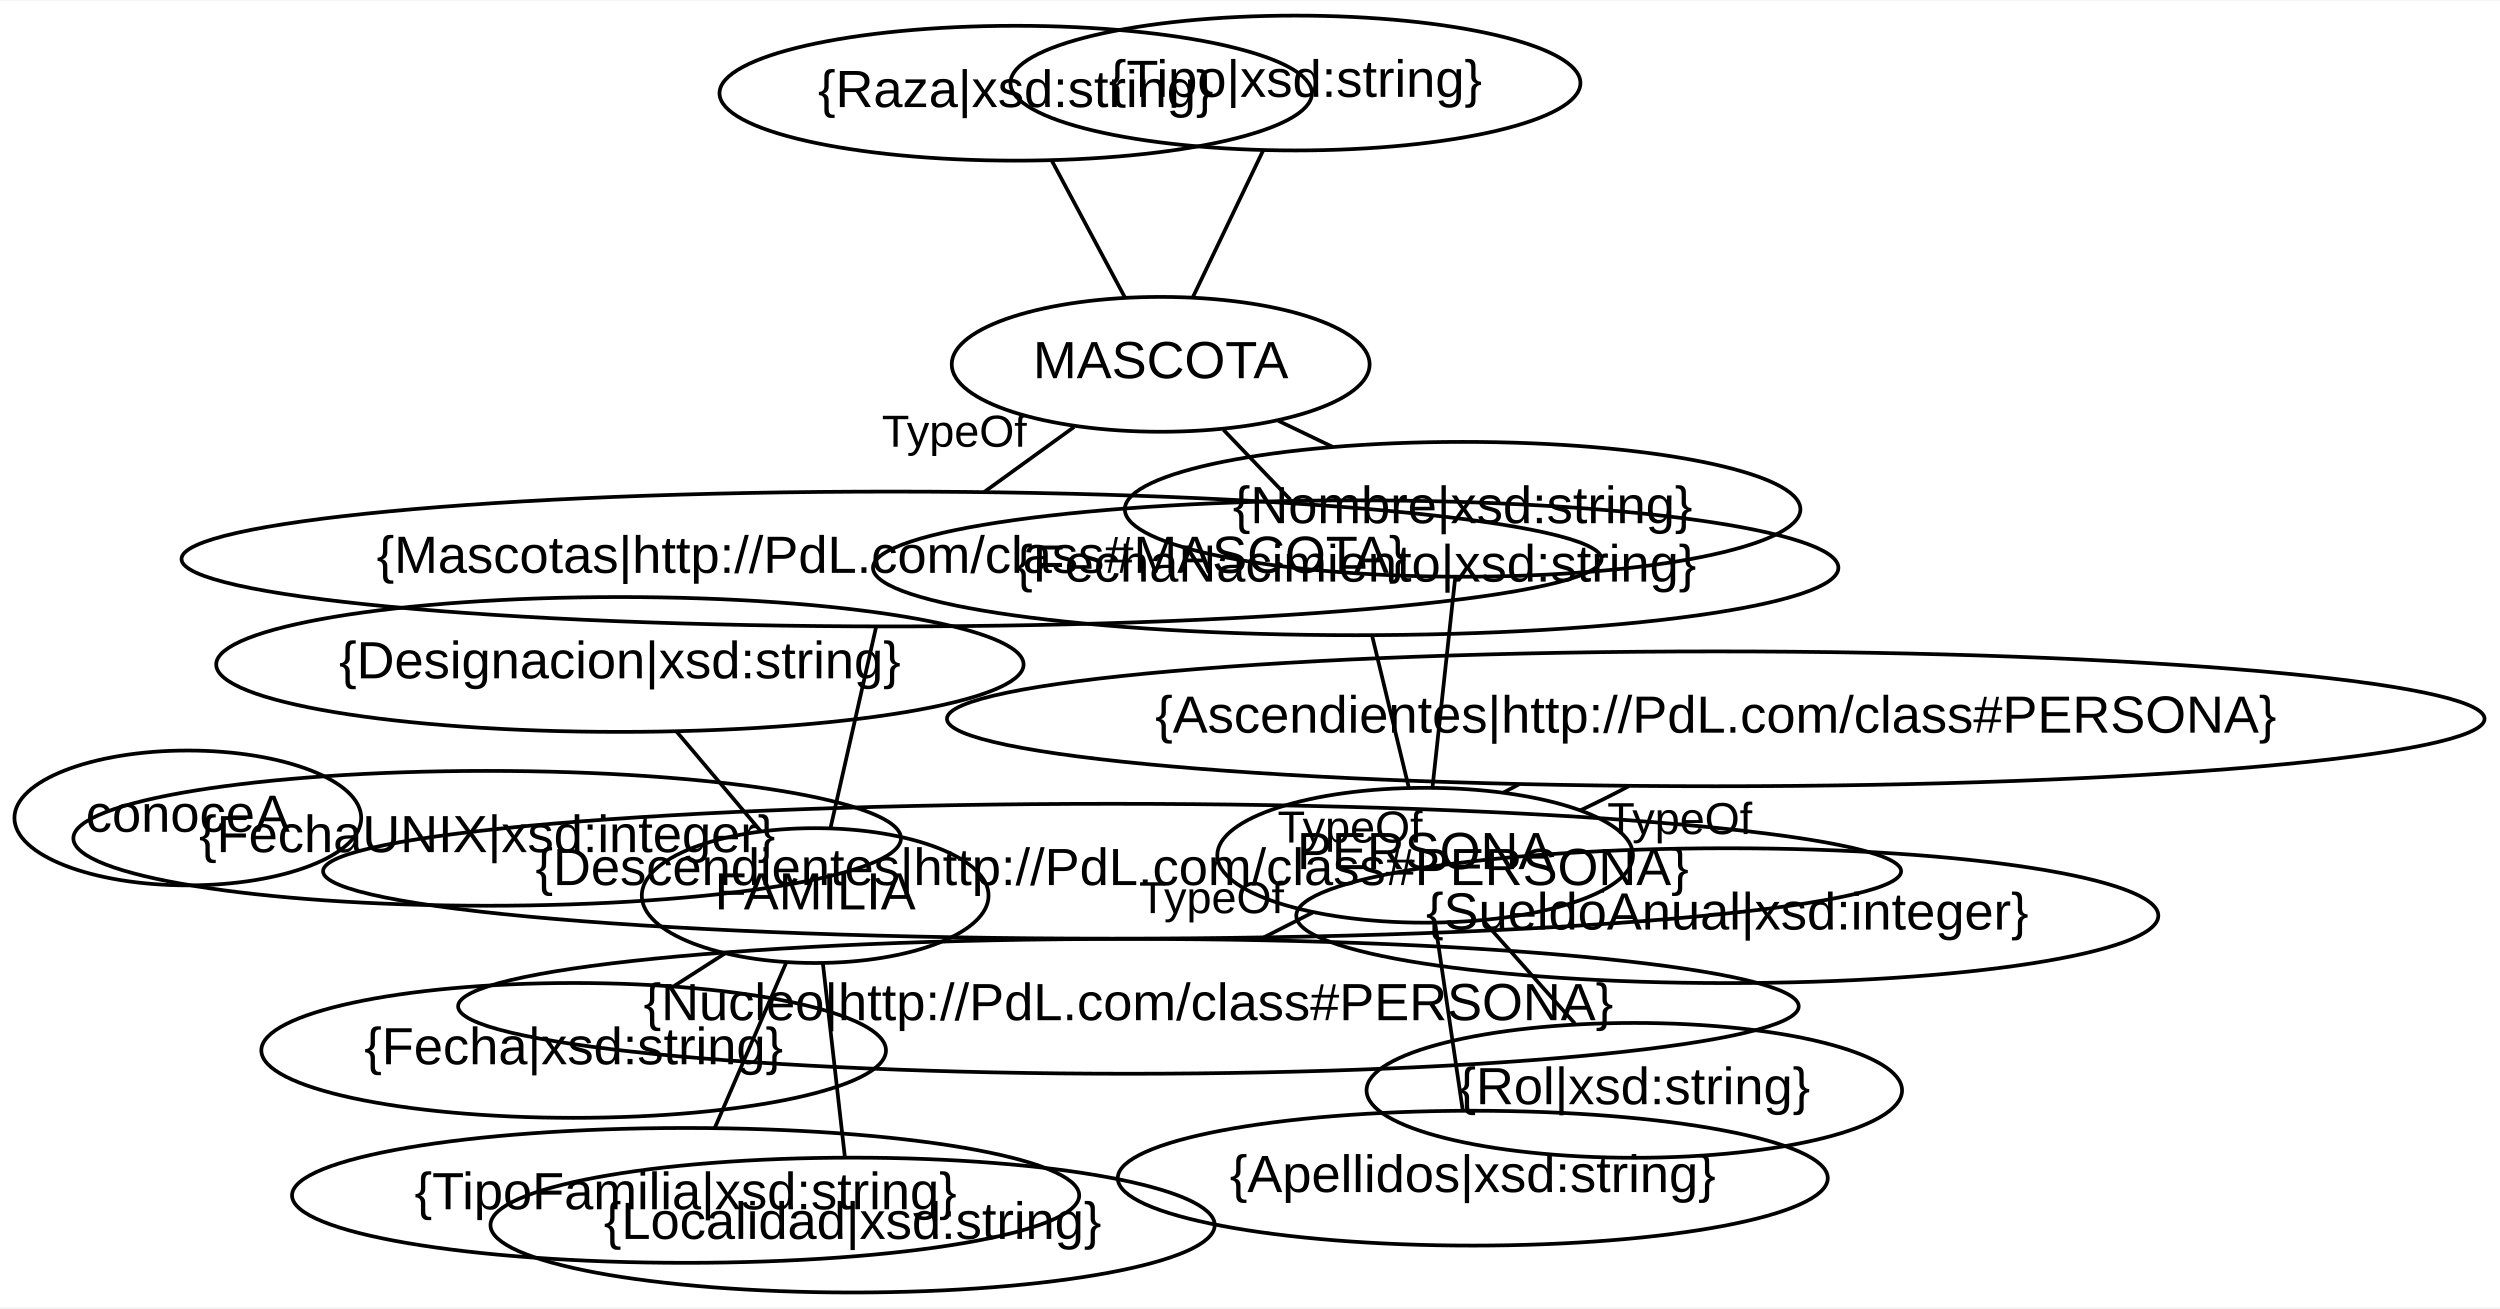
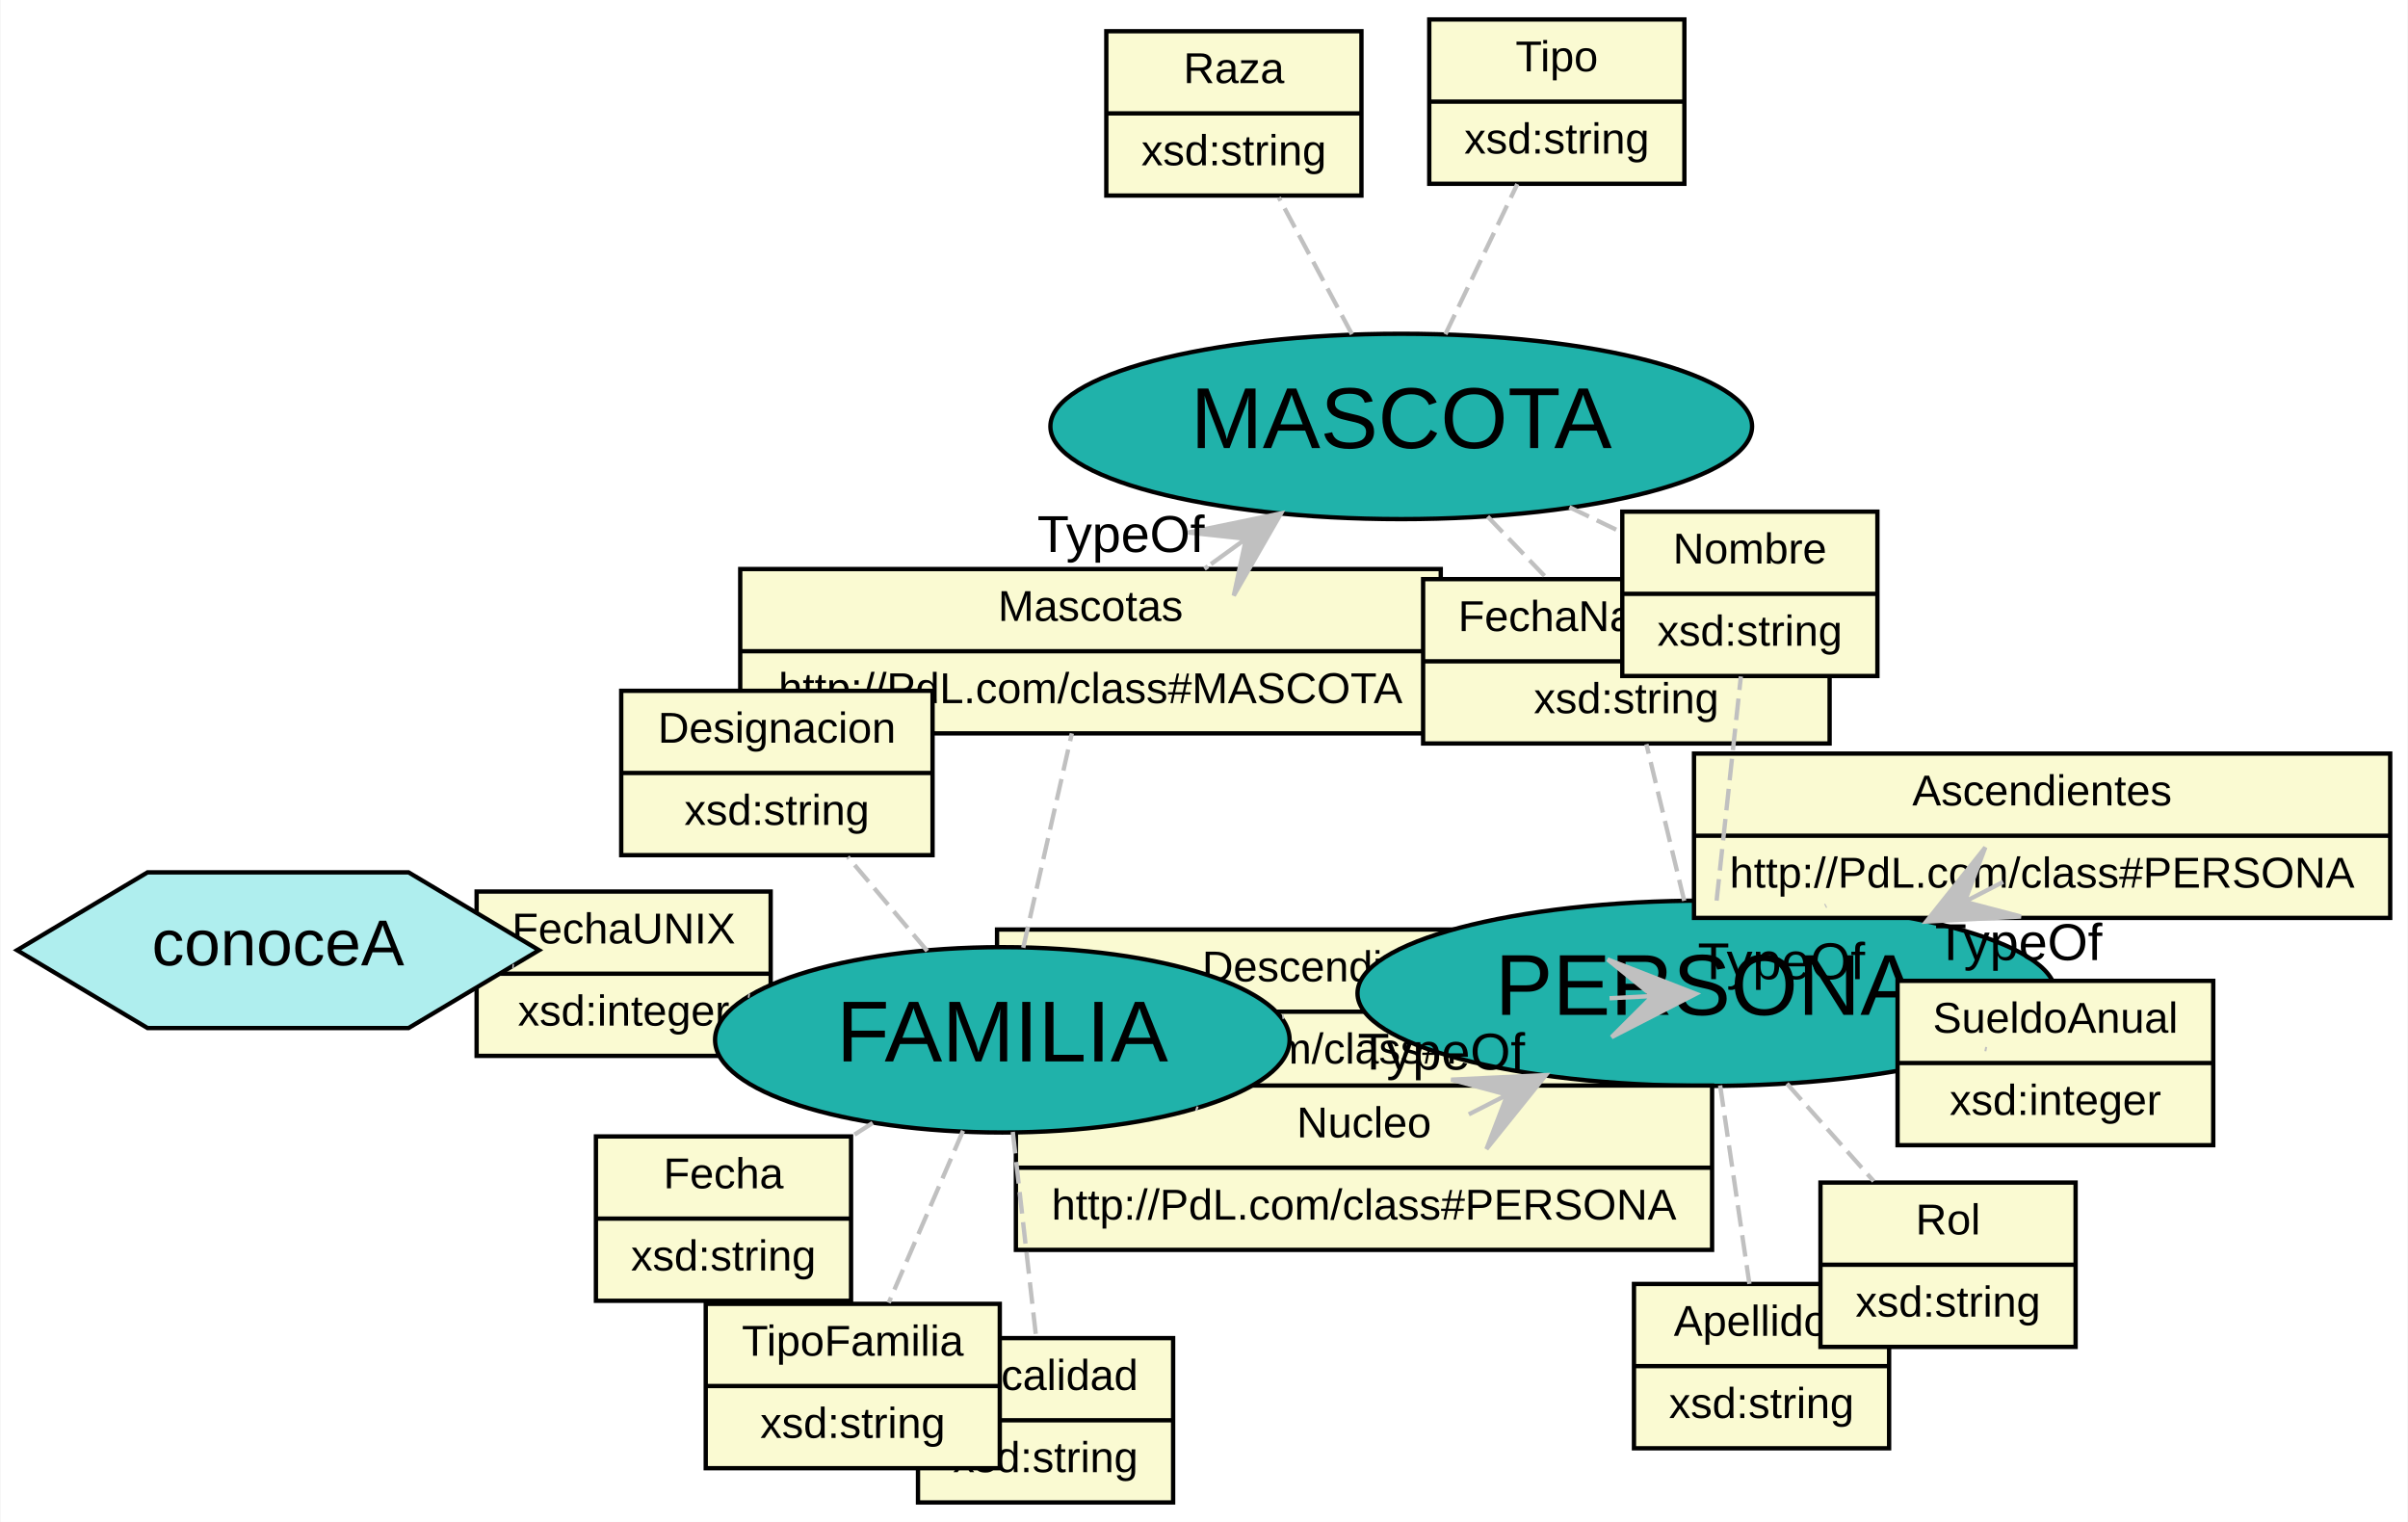
- <svg xmlns="http://www.w3.org/2000/svg" width="667pt" height="349pt" viewBox="0.00 0.00 667.47 348.91">
-   <g id="graph0" class="graph" transform="scale(1 1) rotate(0) translate(4 344.9125)">
-     <polygon fill="#ffffff" stroke="transparent" points="-4,4 -4,-344.913 663.471,-344.913 663.471,4 -4,4" />
+ <svg xmlns="http://www.w3.org/2000/svg" width="557pt" height="352pt" viewBox="0.00 0.00 556.62 351.91">
+   <g id="graph0" class="graph" transform="scale(1 1) rotate(0) translate(4 347.9125)">
+     <polygon fill="#ffffff" stroke="transparent" points="-4,4 -4,-347.913 552.622,-347.913 552.622,4 -4,4" />
    <g id="node1" class="node">
-       <ellipse fill="none" stroke="#000000" cx="389.209" cy="-30.524" rx="94.783" ry="18" />
-       <text text-anchor="middle" x="389.209" y="-26.824" font-family="Arial" font-size="14.00" fill="#000000">{Apellidos|xsd:string}</text>
+       <polygon fill="#fafad2" stroke="#000000" points="373.742,-13.024 373.742,-51.024 432.742,-51.024 432.742,-13.024 373.742,-13.024" />
+       <text text-anchor="middle" x="403.242" y="-39.024" font-family="Arial" font-size="10.00" fill="#000000">Apellidos</text>
+       <polyline fill="none" stroke="#000000" points="373.742,-32.024 432.742,-32.024 " />
+       <text text-anchor="middle" x="403.242" y="-20.024" font-family="Arial" font-size="10.00" fill="#000000">xsd:string</text>
    </g>
    <g id="node2" class="node">
-       <ellipse fill="none" stroke="#000000" cx="234.028" cy="-195.832" rx="189.567" ry="18" />
-       <text text-anchor="middle" x="234.028" y="-192.132" font-family="Arial" font-size="14.00" fill="#000000">{Mascotas|http://PdL.com/class#MASCOTA}</text>
+       <polygon fill="#fafad2" stroke="#000000" points="167.061,-178.332 167.061,-216.332 329.061,-216.332 329.061,-178.332 167.061,-178.332" />
+       <text text-anchor="middle" x="248.061" y="-204.332" font-family="Arial" font-size="10.00" fill="#000000">Mascotas</text>
+       <polyline fill="none" stroke="#000000" points="167.061,-197.332 329.061,-197.332 " />
+       <text text-anchor="middle" x="248.061" y="-185.332" font-family="Arial" font-size="10.00" fill="#000000">http://PdL.com/class#MASCOTA</text>
    </g>
    <g id="node18" class="node">
-       <ellipse fill="none" stroke="#000000" cx="305.888" cy="-247.806" rx="55.79" ry="18" />
-       <text text-anchor="middle" x="305.888" y="-244.106" font-family="Arial" font-size="14.00" fill="#000000">MASCOTA</text>
+       <ellipse fill="#20b2aa" stroke="#000000" cx="319.921" cy="-249.306" rx="81.135" ry="21.429" />
+       <text text-anchor="middle" x="319.921" y="-244.306" font-family="Arial" font-size="20.00" fill="#000000">MASCOTA</text>
    </g>
    <g id="edge20" class="edge">
-       <path fill="none" stroke="#000000" d="M258.758,-213.718C266.553,-219.356 275.13,-225.559 282.805,-231.111" />
-       <text text-anchor="middle" x="250.782" y="-225.815" font-family="Arial" font-size="12.00" fill="#000000">TypeOf</text>
+       <path fill="none" stroke="#c0c0c0" stroke-dasharray="1,5" d="M274.411,-216.39C274.861,-216.716 275.314,-217.043 275.769,-217.372" />
+       <polygon fill="#c0c0c0" stroke="#c0c0c0" points="292.125,-229.202 270.645,-224.774 284.022,-223.342 275.919,-217.481 275.919,-217.481 275.919,-217.481 284.022,-223.342 281.194,-210.189 292.125,-229.202 292.125,-229.202" />
+       <text text-anchor="middle" x="255.09" y="-220.281" font-family="Arial" font-size="12.00" fill="#000000">TypeOf</text>
    </g>
    <g id="node3" class="node">
-       <ellipse fill="none" stroke="#000000" cx="149.157" cy="-64.632" rx="83.386" ry="18" />
-       <text text-anchor="middle" x="149.157" y="-60.931" font-family="Arial" font-size="14.00" fill="#000000">{Fecha|xsd:string}</text>
+       <polygon fill="#fafad2" stroke="#000000" points="133.69,-47.132 133.69,-85.132 192.69,-85.132 192.69,-47.132 133.69,-47.132" />
+       <text text-anchor="middle" x="163.19" y="-73.132" font-family="Arial" font-size="10.00" fill="#000000">Fecha</text>
+       <polyline fill="none" stroke="#000000" points="133.69,-66.132 192.69,-66.132 " />
+       <text text-anchor="middle" x="163.19" y="-54.132" font-family="Arial" font-size="10.00" fill="#000000">xsd:string</text>
    </g>
    <g id="node4" class="node">
-       <ellipse fill="none" stroke="#000000" cx="357.952" cy="-193.495" rx="128.877" ry="18" />
-       <text text-anchor="middle" x="357.952" y="-189.795" font-family="Arial" font-size="14.00" fill="#000000">{FechaNacimiento|xsd:string}</text>
+       <polygon fill="#fafad2" stroke="#000000" points="324.984,-175.995 324.984,-213.995 418.984,-213.995 418.984,-175.995 324.984,-175.995" />
+       <text text-anchor="middle" x="371.984" y="-201.995" font-family="Arial" font-size="10.00" fill="#000000">FechaNacimiento</text>
+       <polyline fill="none" stroke="#000000" points="324.984,-194.995 418.984,-194.995 " />
+       <text text-anchor="middle" x="371.984" y="-182.995" font-family="Arial" font-size="10.00" fill="#000000">xsd:string</text>
    </g>
    <g id="node5" class="node">
-       <ellipse fill="none" stroke="#000000" cx="341.867" cy="-322.913" rx="76.087" ry="18" />
-       <text text-anchor="middle" x="341.867" y="-319.212" font-family="Arial" font-size="14.00" fill="#000000">{Tipo|xsd:string}</text>
+       <polygon fill="#fafad2" stroke="#000000" points="326.4,-305.413 326.4,-343.413 385.4,-343.413 385.4,-305.413 326.4,-305.413" />
+       <text text-anchor="middle" x="355.9" y="-331.413" font-family="Arial" font-size="10.00" fill="#000000">Tipo</text>
+       <polyline fill="none" stroke="#000000" points="326.4,-324.413 385.4,-324.413 " />
+       <text text-anchor="middle" x="355.9" y="-312.413" font-family="Arial" font-size="10.00" fill="#000000">xsd:string</text>
    </g>
    <g id="node6" class="node">
-       <ellipse fill="none" stroke="#000000" cx="292.916" cy="-112.474" rx="210.663" ry="18" />
-       <text text-anchor="middle" x="292.916" y="-108.774" font-family="Arial" font-size="14.00" fill="#000000">{Descendientes|http://PdL.com/class#PERSONA}</text>
+       <polygon fill="#fafad2" stroke="#000000" points="226.449,-94.974 226.449,-132.974 387.449,-132.974 387.449,-94.974 226.449,-94.974" />
+       <text text-anchor="middle" x="306.949" y="-120.974" font-family="Arial" font-size="10.00" fill="#000000">Descendientes</text>
+       <polyline fill="none" stroke="#000000" points="226.449,-113.974 387.449,-113.974 " />
+       <text text-anchor="middle" x="306.949" y="-101.974" font-family="Arial" font-size="10.00" fill="#000000">http://PdL.com/class#PERSONA</text>
    </g>
    <g id="node17" class="node">
-       <ellipse fill="none" stroke="#000000" cx="376.495" cy="-116.737" rx="55.491" ry="18" />
-       <text text-anchor="middle" x="376.495" y="-113.037" font-family="Arial" font-size="14.00" fill="#000000">PERSONA</text>
+       <ellipse fill="#20b2aa" stroke="#000000" cx="390.527" cy="-118.237" rx="80.721" ry="21.429" />
+       <text text-anchor="middle" x="390.527" y="-113.237" font-family="Arial" font-size="20.00" fill="#000000">PERSONA</text>
    </g>
    <g id="edge21" class="edge">
-       <path fill="none" stroke="#000000" d="M376.434,-116.734C376.454,-116.735 376.469,-116.735 376.48,-116.736" />
-       <text text-anchor="middle" x="356.457" y="-120.135" font-family="Arial" font-size="12.00" fill="#000000">TypeOf</text>
+       <path fill="none" stroke="#c0c0c0" stroke-dasharray="1,5" d="M387.747,-118.095C387.802,-118.098 387.857,-118.1 387.911,-118.103" />
+       <polygon fill="#c0c0c0" stroke="#c0c0c0" points="388.071,-118.111 367.634,-126.069 378.084,-117.596 368.097,-117.081 368.097,-117.081 368.097,-117.081 378.084,-117.596 368.561,-108.093 388.071,-118.111 388.071,-118.111" />
+       <text text-anchor="middle" x="407.829" y="-121.499" font-family="Arial" font-size="12.00" fill="#000000">TypeOf</text>
    </g>
    <g id="node7" class="node">
-       <ellipse fill="none" stroke="#000000" cx="267.187" cy="-320.193" rx="79.087" ry="18" />
-       <text text-anchor="middle" x="267.187" y="-316.493" font-family="Arial" font-size="14.00" fill="#000000">{Raza|xsd:string}</text>
+       <polygon fill="#fafad2" stroke="#000000" points="251.719,-302.693 251.719,-340.693 310.719,-340.693 310.719,-302.693 251.719,-302.693" />
+       <text text-anchor="middle" x="281.219" y="-328.693" font-family="Arial" font-size="10.00" fill="#000000">Raza</text>
+       <polyline fill="none" stroke="#000000" points="251.719,-321.693 310.719,-321.693 " />
+       <text text-anchor="middle" x="281.219" y="-309.693" font-family="Arial" font-size="10.00" fill="#000000">xsd:string</text>
    </g>
    <g id="node8" class="node">
-       <ellipse fill="none" stroke="#000000" cx="223.636" cy="-18" rx="96.683" ry="18" />
-       <text text-anchor="middle" x="223.636" y="-14.3" font-family="Arial" font-size="14.00" fill="#000000">{Localidad|xsd:string}</text>
+       <polygon fill="#fafad2" stroke="#000000" points="208.169,-.5 208.169,-38.5 267.169,-38.5 267.169,-.5 208.169,-.5" />
+       <text text-anchor="middle" x="237.669" y="-26.5" font-family="Arial" font-size="10.00" fill="#000000">Localidad</text>
+       <polyline fill="none" stroke="#000000" points="208.169,-19.5 267.169,-19.5 " />
+       <text text-anchor="middle" x="237.669" y="-7.5" font-family="Arial" font-size="10.00" fill="#000000">xsd:string</text>
    </g>
    <g id="node9" class="node">
-       <ellipse fill="none" stroke="#000000" cx="432.339" cy="-53.966" rx="71.487" ry="18" />
-       <text text-anchor="middle" x="432.339" y="-50.266" font-family="Arial" font-size="14.00" fill="#000000">{Rol|xsd:string}</text>
+       <polygon fill="#fafad2" stroke="#000000" points="416.871,-36.466 416.871,-74.466 475.871,-74.466 475.871,-36.466 416.871,-36.466" />
+       <text text-anchor="middle" x="446.371" y="-62.466" font-family="Arial" font-size="10.00" fill="#000000">Rol</text>
+       <polyline fill="none" stroke="#000000" points="416.871,-55.466 475.871,-55.466 " />
+       <text text-anchor="middle" x="446.371" y="-43.466" font-family="Arial" font-size="10.00" fill="#000000">xsd:string</text>
    </g>
    <g id="node10" class="node">
-       <ellipse fill="none" stroke="#000000" cx="457.168" cy="-100.608" rx="115.08" ry="18" />
-       <text text-anchor="middle" x="457.168" y="-96.908" font-family="Arial" font-size="14.00" fill="#000000">{SueldoAnual|xsd:integer}</text>
+       <polygon fill="#fafad2" stroke="#000000" points="434.7,-83.108 434.7,-121.108 507.7,-121.108 507.7,-83.108 434.7,-83.108" />
+       <text text-anchor="middle" x="471.2" y="-109.108" font-family="Arial" font-size="10.00" fill="#000000">SueldoAnual</text>
+       <polyline fill="none" stroke="#000000" points="434.7,-102.108 507.7,-102.108 " />
+       <text text-anchor="middle" x="471.2" y="-90.108" font-family="Arial" font-size="10.00" fill="#000000">xsd:integer</text>
    </g>
    <g id="node11" class="node">
-       <ellipse fill="none" stroke="#000000" cx="126.067" cy="-121.26" rx="110.48" ry="18" />
-       <text text-anchor="middle" x="126.067" y="-117.56" font-family="Arial" font-size="14.00" fill="#000000">{FechaUNIX|xsd:integer}</text>
+       <polygon fill="#fafad2" stroke="#000000" points="106.1,-103.76 106.1,-141.76 174.1,-141.76 174.1,-103.76 106.1,-103.76" />
+       <text text-anchor="middle" x="140.1" y="-129.76" font-family="Arial" font-size="10.00" fill="#000000">FechaUNIX</text>
+       <polyline fill="none" stroke="#000000" points="106.1,-122.76 174.1,-122.76 " />
+       <text text-anchor="middle" x="140.1" y="-110.76" font-family="Arial" font-size="10.00" fill="#000000">xsd:integer</text>
    </g>
    <g id="node12" class="node">
-       <ellipse fill="none" stroke="#000000" cx="297.275" cy="-76.403" rx="178.969" ry="18" />
-       <text text-anchor="middle" x="297.275" y="-72.703" font-family="Arial" font-size="14.00" fill="#000000">{Nucleo|http://PdL.com/class#PERSONA}</text>
+       <polygon fill="#fafad2" stroke="#000000" points="230.808,-58.903 230.808,-96.903 391.808,-96.903 391.808,-58.903 230.808,-58.903" />
+       <text text-anchor="middle" x="311.308" y="-84.903" font-family="Arial" font-size="10.00" fill="#000000">Nucleo</text>
+       <polyline fill="none" stroke="#000000" points="230.808,-77.903 391.808,-77.903 " />
+       <text text-anchor="middle" x="311.308" y="-65.903" font-family="Arial" font-size="10.00" fill="#000000">http://PdL.com/class#PERSONA</text>
    </g>
    <g id="edge22" class="edge">
-       <path fill="none" stroke="#000000" d="M332.252,-94.211C337.061,-96.659 341.961,-99.154 346.665,-101.549" />
-       <text text-anchor="middle" x="319.459" y="-101.28" font-family="Arial" font-size="12.00" fill="#000000">TypeOf</text>
+       <path fill="none" stroke="#c0c0c0" stroke-dasharray="1,5" d="M349.061,-97.125C349.151,-97.17 349.241,-97.216 349.33,-97.262" />
+       <polygon fill="#c0c0c0" stroke="#c0c0c0" points="353.368,-99.317 331.461,-98.263 344.456,-94.78 335.545,-90.243 335.545,-90.243 335.545,-90.243 344.456,-94.78 339.628,-82.222 353.368,-99.317 353.368,-99.317" />
+       <text text-anchor="middle" x="329.196" y="-100.593" font-family="Arial" font-size="12.00" fill="#000000">TypeOf</text>
    </g>
    <g id="node13" class="node">
-       <ellipse fill="none" stroke="#000000" cx="386.502" cy="-209.1" rx="90.184" ry="18" />
-       <text text-anchor="middle" x="386.502" y="-205.4" font-family="Arial" font-size="14.00" fill="#000000">{Nombre|xsd:string}</text>
+       <polygon fill="#fafad2" stroke="#000000" points="371.035,-191.6 371.035,-229.6 430.035,-229.6 430.035,-191.6 371.035,-191.6" />
+       <text text-anchor="middle" x="400.535" y="-217.6" font-family="Arial" font-size="10.00" fill="#000000">Nombre</text>
+       <polyline fill="none" stroke="#000000" points="371.035,-210.6 430.035,-210.6 " />
+       <text text-anchor="middle" x="400.535" y="-198.6" font-family="Arial" font-size="10.00" fill="#000000">xsd:string</text>
    </g>
    <g id="node14" class="node">
-       <ellipse fill="none" stroke="#000000" cx="454.089" cy="-153.163" rx="205.264" ry="18" />
-       <text text-anchor="middle" x="454.089" y="-149.463" font-family="Arial" font-size="14.00" fill="#000000">{Ascendientes|http://PdL.com/class#PERSONA}</text>
+       <polygon fill="#fafad2" stroke="#000000" points="387.622,-135.663 387.622,-173.663 548.622,-173.663 548.622,-135.663 387.622,-135.663" />
+       <text text-anchor="middle" x="468.122" y="-161.663" font-family="Arial" font-size="10.00" fill="#000000">Ascendientes</text>
+       <polyline fill="none" stroke="#000000" points="387.622,-154.663 548.622,-154.663 " />
+       <text text-anchor="middle" x="468.122" y="-142.663" font-family="Arial" font-size="10.00" fill="#000000">http://PdL.com/class#PERSONA</text>
    </g>
    <g id="edge23" class="edge">
-       <path fill="none" stroke="#000000" d="M430.973,-135.237C426.84,-133.038 422.424,-130.837 417.962,-128.746" />
-       <text text-anchor="middle" x="444.467" y="-122.391" font-family="Arial" font-size="12.00" fill="#000000">TypeOf</text>
+       <path fill="none" stroke="#c0c0c0" stroke-dasharray="1,5" d="M442.876,-135.617C442.748,-135.55 442.62,-135.484 442.492,-135.417" />
+       <polygon fill="#c0c0c0" stroke="#c0c0c0" points="441.333,-134.82 463.235,-135.979 450.223,-139.4 459.113,-143.98 459.113,-143.98 459.113,-143.98 450.223,-139.4 454.991,-151.981 441.333,-134.82 441.333,-134.82" />
+       <text text-anchor="middle" x="462.684" y="-125.917" font-family="Arial" font-size="12.00" fill="#000000">TypeOf</text>
    </g>
    <g id="node15" class="node">
-       <ellipse fill="none" stroke="#000000" cx="161.505" cy="-167.674" rx="107.781" ry="18" />
-       <text text-anchor="middle" x="161.505" y="-163.974" font-family="Arial" font-size="14.00" fill="#000000">{Designacion|xsd:string}</text>
+       <polygon fill="#fafad2" stroke="#000000" points="139.538,-150.174 139.538,-188.174 211.538,-188.174 211.538,-150.174 139.538,-150.174" />
+       <text text-anchor="middle" x="175.538" y="-176.174" font-family="Arial" font-size="10.00" fill="#000000">Designacion</text>
+       <polyline fill="none" stroke="#000000" points="139.538,-169.174 211.538,-169.174 " />
+       <text text-anchor="middle" x="175.538" y="-157.174" font-family="Arial" font-size="10.00" fill="#000000">xsd:string</text>
    </g>
    <g id="node16" class="node">
-       <ellipse fill="none" stroke="#000000" cx="179.052" cy="-25.921" rx="105.082" ry="18" />
-       <text text-anchor="middle" x="179.052" y="-22.221" font-family="Arial" font-size="14.00" fill="#000000">{TipoFamilia|xsd:string}</text>
+       <polygon fill="#fafad2" stroke="#000000" points="159.085,-8.421 159.085,-46.421 227.085,-46.421 227.085,-8.421 159.085,-8.421" />
+       <text text-anchor="middle" x="193.085" y="-34.421" font-family="Arial" font-size="10.00" fill="#000000">TipoFamilia</text>
+       <polyline fill="none" stroke="#000000" points="159.085,-27.421 227.085,-27.421 " />
+       <text text-anchor="middle" x="193.085" y="-15.421" font-family="Arial" font-size="10.00" fill="#000000">xsd:string</text>
    </g>
    <g id="edge2" class="edge">
-       <path fill="none" stroke="#000000" d="M379.191,-98.453C381.349,-83.823 384.36,-63.405 386.517,-48.781" />
+       <path fill="none" stroke="#c0c0c0" stroke-dasharray="5,2" d="M393.67,-96.926C395.744,-82.864 398.437,-64.604 400.438,-51.035" />
    </g>
    <g id="edge4" class="edge">
-       <path fill="none" stroke="#000000" d="M372.1,-134.927C369.144,-147.163 365.264,-163.226 362.315,-175.435" />
+       <path fill="none" stroke="#c0c0c0" stroke-dasharray="5,2" d="M385.362,-139.618C382.619,-150.974 379.274,-164.819 376.616,-175.824" />
    </g>
    <g id="edge3" class="edge">
-       <path fill="none" stroke="#000000" d="M392.05,-99.251C399.667,-90.69 408.822,-80.4 416.478,-71.793" />
+       <path fill="none" stroke="#c0c0c0" stroke-dasharray="5,2" d="M409.123,-97.335C415.595,-90.059 422.823,-81.935 429.177,-74.793" />
    </g>
    <g id="edge5" class="edge">
-       <path fill="none" stroke="#000000" d="M423.889,-107.261C424.026,-107.234 424.163,-107.206 424.3,-107.179" />
+       <path fill="none" stroke="#c0c0c0" stroke-dasharray="5,2" d="M454.875,-105.372C455.025,-105.342 455.174,-105.312 455.322,-105.282" />
    </g>
    <g id="edge1" class="edge">
-       <path fill="none" stroke="#000000" d="M378.472,-134.985C380.226,-151.177 382.776,-174.709 384.529,-190.89" />
+       <path fill="none" stroke="#c0c0c0" stroke-dasharray="5,2" d="M392.849,-139.659C394.546,-155.326 396.829,-176.392 398.465,-191.49" />
    </g>
    <g id="edge6" class="edge">
-       <path fill="none" stroke="#000000" d="M397.531,-133.543C398.831,-134.251 400.164,-134.961 401.522,-135.669" />
+       <path fill="none" stroke="#c0c0c0" stroke-dasharray="5,2" d="M417.945,-138.4C418.028,-138.442 418.112,-138.485 418.196,-138.528" />
    </g>
    <g id="edge10" class="edge">
-       <path fill="none" stroke="#000000" d="M322.648,-230.323C328.355,-224.369 334.747,-217.702 340.507,-211.693" />
+       <path fill="none" stroke="#c0c0c0" stroke-dasharray="5,2" d="M339.901,-228.464C344.374,-223.797 349.1,-218.867 353.509,-214.268" />
    </g>
    <g id="edge7" class="edge">
-       <path fill="none" stroke="#000000" d="M314.415,-265.606C320.108,-277.491 327.57,-293.068 333.277,-304.981" />
+       <path fill="none" stroke="#c0c0c0" stroke-dasharray="5,2" d="M330.135,-270.628C335.37,-281.557 341.693,-294.757 346.766,-305.345" />
    </g>
    <g id="edge9" class="edge">
-       <path fill="none" stroke="#000000" d="M296.321,-265.7C290.367,-276.836 282.736,-291.11 276.777,-302.255" />
+       <path fill="none" stroke="#c0c0c0" stroke-dasharray="5,2" d="M308.518,-270.633C303.167,-280.642 296.834,-292.487 291.616,-302.247" />
    </g>
    <g id="edge8" class="edge">
-       <path fill="none" stroke="#000000" d="M337.286,-232.731C342.061,-230.438 347.011,-228.061 351.851,-225.738" />
+       <path fill="none" stroke="#c0c0c0" stroke-dasharray="5,2" d="M358.811,-230.633C362.837,-228.7 366.882,-226.758 370.786,-224.884" />
    </g>
    <g id="node19" class="node">
-       <ellipse fill="none" stroke="#000000" cx="213.641" cy="-105.971" rx="46.292" ry="18" />
-       <text text-anchor="middle" x="213.641" y="-102.271" font-family="Arial" font-size="14.00" fill="#000000">FAMILIA</text>
+       <ellipse fill="#20b2aa" stroke="#000000" cx="227.674" cy="-107.471" rx="66.436" ry="21.429" />
+       <text text-anchor="middle" x="227.674" y="-102.471" font-family="Arial" font-size="20.00" fill="#000000">FAMILIA</text>
    </g>
    <g id="edge18" class="edge">
-       <path fill="none" stroke="#000000" d="M217.767,-124.156C221.304,-139.746 226.373,-162.091 229.909,-177.674" />
+       <path fill="none" stroke="#c0c0c0" stroke-dasharray="5,2" d="M232.505,-128.767C235.92,-143.818 240.457,-163.816 243.749,-178.328" />
    </g>
    <g id="edge12" class="edge">
-       <path fill="none" stroke="#000000" d="M189.63,-90.578C185.19,-87.731 180.526,-84.742 176.008,-81.845" />
+       <path fill="none" stroke="#c0c0c0" stroke-dasharray="5,2" d="M197.697,-88.254C196.118,-87.242 194.532,-86.225 192.954,-85.213" />
    </g>
    <g id="edge17" class="edge">
-       <path fill="none" stroke="#000000" d="M258.836,-109.678C258.975,-109.69 259.114,-109.701 259.253,-109.713" />
+       <path fill="none" stroke="#c0c0c0" stroke-dasharray="5,2" d="M292.408,-112.781C292.543,-112.792 292.677,-112.803 292.81,-112.814" />
    </g>
    <g id="edge13" class="edge">
-       <path fill="none" stroke="#000000" d="M215.712,-87.743C217.428,-72.645 219.853,-51.296 221.568,-36.204" />
+       <path fill="none" stroke="#c0c0c0" stroke-dasharray="5,2" d="M230.094,-86.176C231.746,-71.633 233.916,-52.532 235.51,-38.504" />
    </g>
    <g id="edge11" class="edge">
-       <path fill="none" stroke="#000000" d="M171.393,-113.347C171.306,-113.362 171.219,-113.378 171.131,-113.393" />
+       <path fill="none" stroke="#c0c0c0" stroke-dasharray="5,2" d="M169.261,-117.669C169.136,-117.691 169.01,-117.713 168.885,-117.735" />
    </g>
    <g id="edge16" class="edge">
-       <path fill="none" stroke="#000000" d="M248.141,-93.774C248.231,-93.742 248.321,-93.71 248.411,-93.678" />
+       <path fill="none" stroke="#c0c0c0" stroke-dasharray="5,2" d="M272.429,-91.648C272.584,-91.593 272.74,-91.538 272.895,-91.484" />
    </g>
    <g id="edge15" class="edge">
-       <path fill="none" stroke="#000000" d="M199.118,-123.159C192.128,-131.432 183.75,-141.347 176.677,-149.718" />
+       <path fill="none" stroke="#c0c0c0" stroke-dasharray="5,2" d="M210.313,-128.017C204.389,-135.029 197.787,-142.843 191.94,-149.762" />
    </g>
    <g id="edge14" class="edge">
-       <path fill="none" stroke="#000000" d="M205.965,-88.206C200.273,-75.032 192.542,-57.141 186.827,-43.914" />
+       <path fill="none" stroke="#c0c0c0" stroke-dasharray="5,2" d="M218.586,-86.439C213.262,-74.117 206.587,-58.669 201.401,-46.668" />
    </g>
    <g id="node20" class="node">
-       <ellipse fill="none" stroke="#000000" cx="46.146" cy="-126.698" rx="46.292" ry="18" />
-       <text text-anchor="middle" x="46.146" y="-122.998" font-family="Arial" font-size="14.00" fill="#000000">conoceA</text>
+       <polygon fill="#afeeee" stroke="#000000" points="120.536,-128.198 90.357,-146.198 30,-146.198 -.179,-128.198 30,-110.198 90.357,-110.198 120.536,-128.198" />
+       <text text-anchor="middle" x="60.179" y="-124.698" font-family="Arial" font-size="15.00" fill="#000000">conoceA</text>
    </g>
    <g id="edge19" class="edge">
-       <path fill="none" stroke="#000000" d="M91.71,-123.598C91.85,-123.588 91.99,-123.579 92.13,-123.569" />
+       <path fill="none" stroke="#c0c0c0" stroke-dasharray="5,2" d="M114.373,-124.511C114.484,-124.503 114.595,-124.496 114.706,-124.488" />
    </g>
  </g>
</svg>
